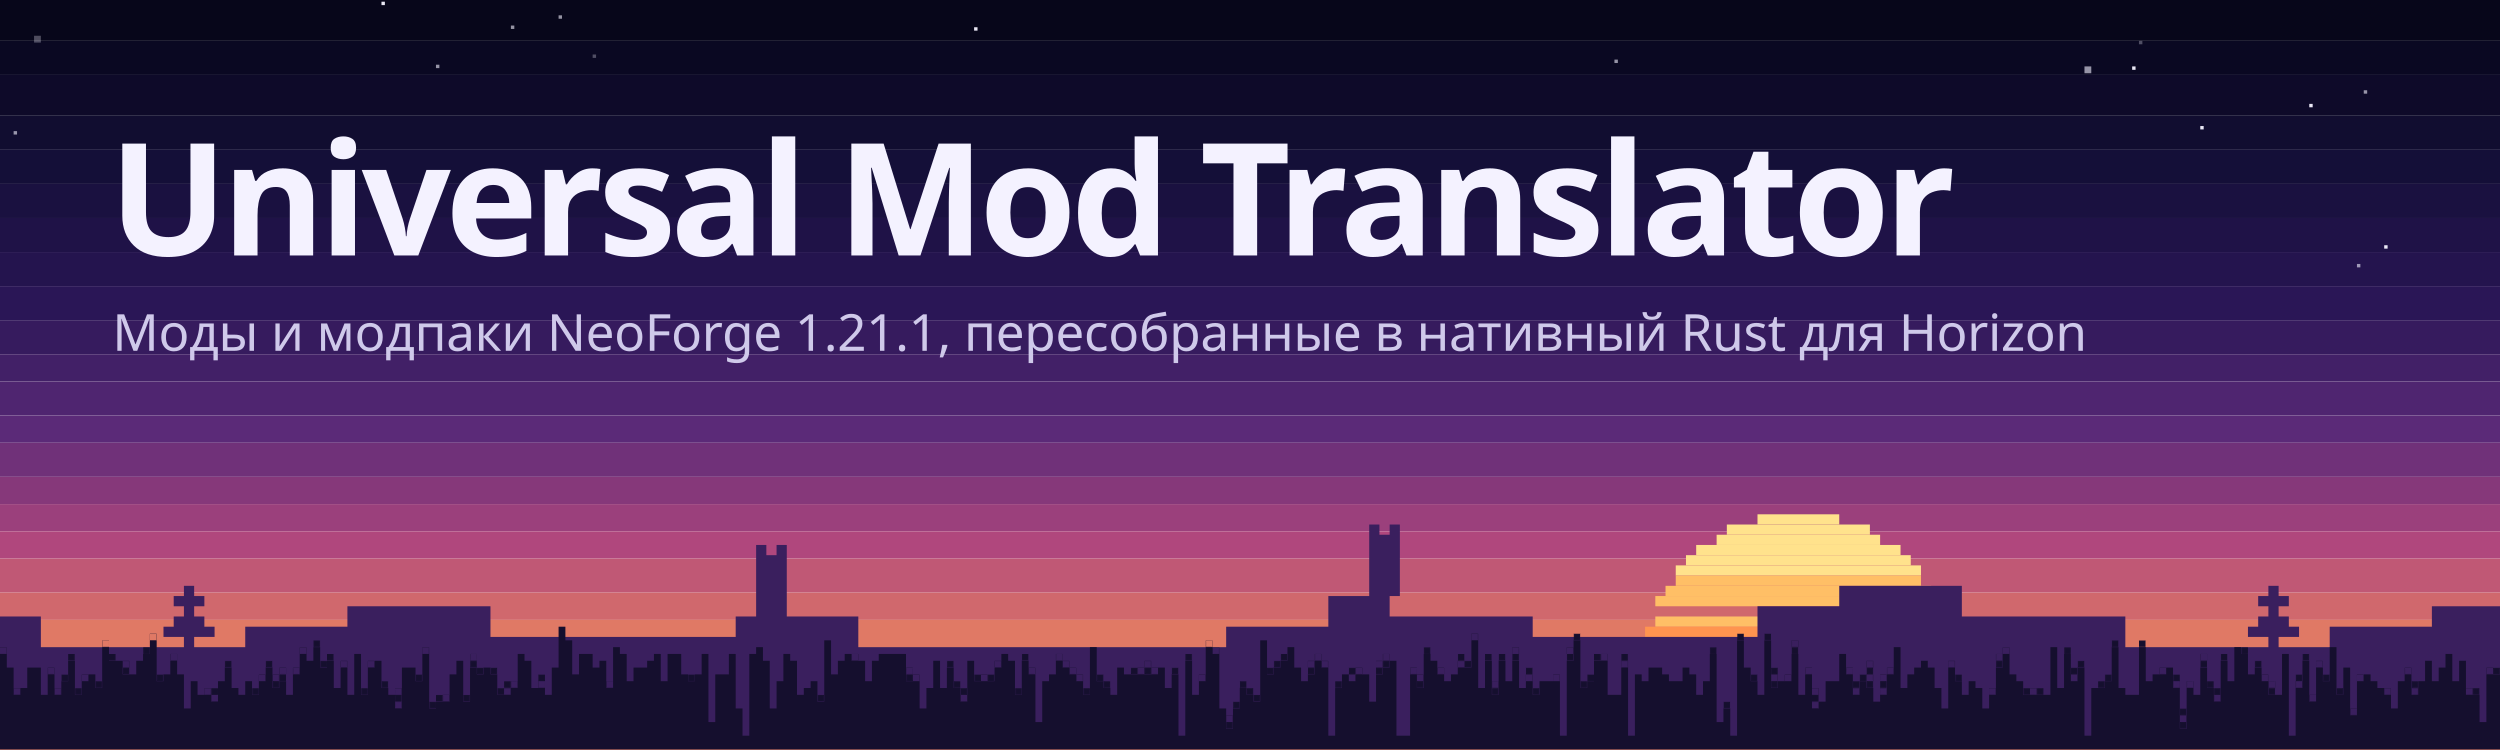
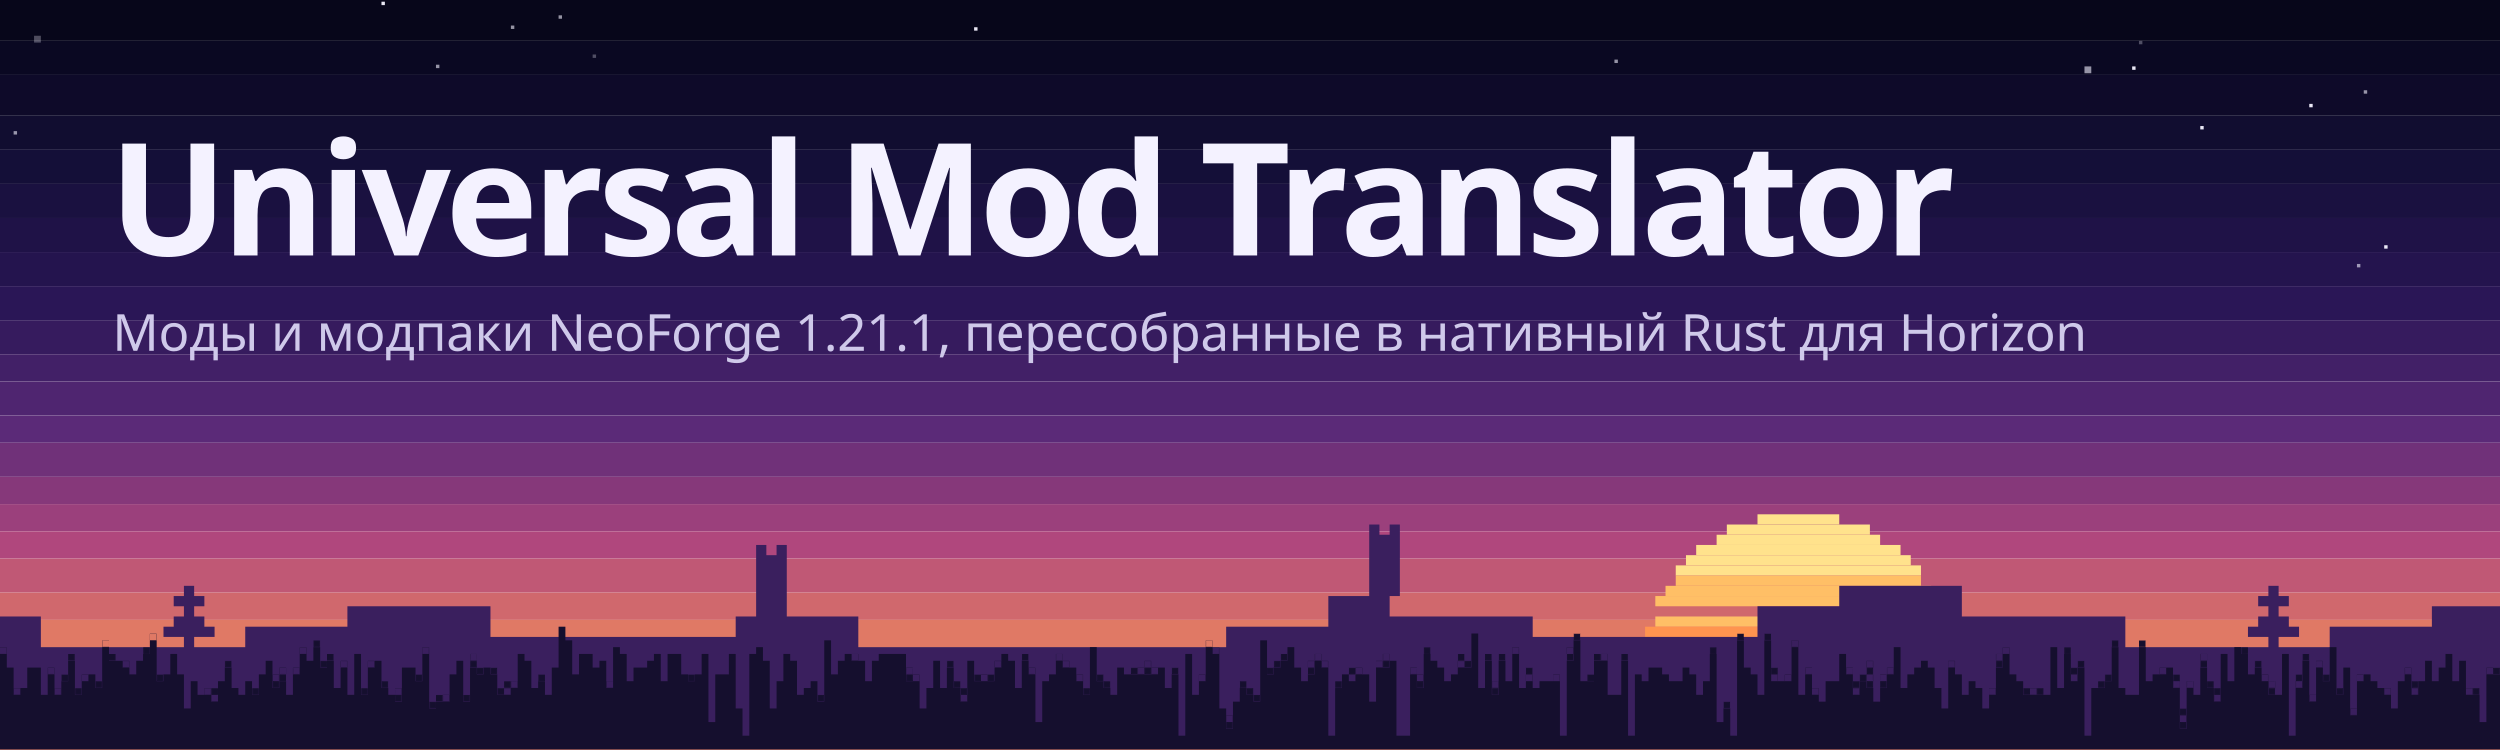
<svg xmlns="http://www.w3.org/2000/svg" viewBox="0 0 1468 440" width="1468" height="440" role="img" aria-labelledby="t d">
  <defs>
    <pattern id="scaffold" width="8" height="8" patternUnits="userSpaceOnUse">
      <rect width="4" height="4" fill="#150f2e" />
      <rect x="4" y="4" width="4" height="4" fill="#150f2e" />
    </pattern>
  </defs>
  <rect x="0" y="0" width="1468" height="24" fill="#07061a" />
  <rect x="0" y="24" width="1468" height="20" fill="#0a0822" />
  <rect x="0" y="44" width="1468" height="24" fill="#0e0a29" />
  <rect x="0" y="68" width="1468" height="20" fill="#110d30" />
  <rect x="0" y="88" width="1468" height="20" fill="#140f38" />
  <rect x="0" y="108" width="1468" height="20" fill="#1a1140" />
  <rect x="0" y="128" width="1468" height="20" fill="#1f1247" />
  <rect x="0" y="148" width="1468" height="20" fill="#24144e" />
  <rect x="0" y="168" width="1468" height="20" fill="#2a1656" />
  <rect x="0" y="188" width="1468" height="20" fill="#361b5e" />
  <rect x="0" y="208" width="1468" height="16" fill="#422067" />
  <rect x="0" y="224" width="1468" height="20" fill="#4f2570" />
  <rect x="0" y="244" width="1468" height="16" fill="#5b2a78" />
  <rect x="0" y="260" width="1468" height="20" fill="#703179" />
  <rect x="0" y="280" width="1468" height="16" fill="#86387a" />
  <rect x="0" y="296" width="1468" height="16" fill="#9b407c" />
  <rect x="0" y="312" width="1468" height="16" fill="#b0477d" />
  <rect x="0" y="328" width="1468" height="20" fill="#c05875" />
  <rect x="0" y="348" width="1468" height="16" fill="#d0686d" />
  <rect x="0" y="364" width="1468" height="16" fill="#e07965" />
  <rect x="0" y="380" width="1468" height="68" fill="#f08a5d" />
  <rect x="8" y="77" width="2" height="2" fill="#f4f2ff" opacity="0.6" />
  <rect x="1252" y="39" width="2" height="2" fill="#f4f2ff" opacity="0.95" />
  <rect x="224" y="1" width="2" height="2" fill="#f4f2ff" opacity="0.95" />
  <rect x="256" y="38" width="2" height="2" fill="#f4f2ff" opacity="0.6" />
  <rect x="1224" y="39" width="4" height="4" fill="#f4f2ff" opacity="0.6" />
  <rect x="300" y="15" width="2" height="2" fill="#f4f2ff" opacity="0.6" />
  <rect x="572" y="16" width="2" height="2" fill="#f4f2ff" opacity="0.95" />
  <rect x="1356" y="61" width="2" height="2" fill="#f4f2ff" opacity="0.95" />
  <rect x="1384" y="155" width="2" height="2" fill="#f4f2ff" opacity="0.6" />
  <rect x="1256" y="24" width="2" height="2" fill="#f4f2ff" opacity="0.3" />
  <rect x="1400" y="144" width="2" height="2" fill="#f4f2ff" opacity="0.95" />
  <rect x="328" y="9" width="2" height="2" fill="#f4f2ff" opacity="0.6" />
  <rect x="348" y="32" width="2" height="2" fill="#f4f2ff" opacity="0.3" />
  <rect x="1292" y="74" width="2" height="2" fill="#f4f2ff" opacity="0.95" />
  <rect x="20" y="21" width="4" height="4" fill="#f4f2ff" opacity="0.3" />
  <rect x="1388" y="53" width="2" height="2" fill="#f4f2ff" opacity="0.6" />
  <rect x="948" y="35" width="2" height="2" fill="#f4f2ff" opacity="0.6" />
  <rect x="1032" y="302" width="48" height="6" fill="#ffe28c" />
  <rect x="1014" y="308" width="84" height="6" fill="#ffe28c" />
  <rect x="1008" y="314" width="96" height="6" fill="#ffe28c" />
  <rect x="996" y="320" width="120" height="6" fill="#ffe28c" />
  <rect x="990" y="326" width="132" height="6" fill="#ffe28c" />
  <rect x="984" y="332" width="144" height="6" fill="#ffe28c" />
  <rect x="984" y="338" width="144" height="6" fill="#ffbf66" />
  <rect x="978" y="344" width="156" height="6" fill="#ffbf66" />
  <rect x="972" y="350" width="168" height="6" fill="#ffbf66" />
  <rect x="972" y="362" width="168" height="6" fill="#ffbf66" />
  <rect x="966" y="368" width="180" height="6" fill="#ff944f" />
  <rect x="966" y="380" width="180" height="6" fill="#ff944f" />
  <rect x="966" y="386" width="180" height="6" fill="#ff944f" />
  <path fill="#3a1f5e" d="M-612 380h108V440h-108ZM-504 368h60V440h-60ZM-444 350h36V440h-36ZM-408 362h84V440h-84ZM-324 374h132V440h-132ZM-192 356h48V440h-48ZM-144 344h72V440h-72ZM-72 362h96V440h-96ZM24 380h120V440h-120ZM144 368h60V440h-60ZM204 356h84V440h-84ZM288 374h144V440h-144ZM432 362h72V440h-72ZM504 380h108V440h-108ZM-420 308h6v6h-6ZM-408 308h6v6h-6ZM-420 314h6v6h-6ZM-414 314h6v6h-6ZM-408 314h6v6h-6ZM-420 320h6v6h-6ZM-414 320h6v6h-6ZM-408 320h6v6h-6ZM-420 326h6v6h-6ZM-414 326h6v6h-6ZM-408 326h6v6h-6ZM-420 332h6v6h-6ZM-414 332h6v6h-6ZM-408 332h6v6h-6ZM-420 338h6v6h-6ZM-414 338h6v6h-6ZM-408 338h6v6h-6ZM-420 344h6v6h-6ZM-414 344h6v6h-6ZM-408 344h6v6h-6ZM108 344h6v6h-6ZM102 350h6v6h-6ZM108 350h6v6h-6ZM114 350h6v6h-6ZM108 356h6v6h-6ZM102 362h6v6h-6ZM108 362h6v6h-6ZM114 362h6v6h-6ZM96 368h6v6h-6ZM102 368h6v6h-6ZM108 368h6v6h-6ZM114 368h6v6h-6ZM120 368h6v6h-6ZM108 374h6v6h-6ZM444 320h6v6h-6ZM456 320h6v6h-6ZM444 326h6v6h-6ZM450 326h6v6h-6ZM456 326h6v6h-6ZM444 332h6v6h-6ZM450 332h6v6h-6ZM456 332h6v6h-6ZM444 338h6v6h-6ZM450 338h6v6h-6ZM456 338h6v6h-6ZM444 344h6v6h-6ZM450 344h6v6h-6ZM456 344h6v6h-6ZM444 350h6v6h-6ZM450 350h6v6h-6ZM456 350h6v6h-6ZM444 356h6v6h-6ZM450 356h6v6h-6ZM456 356h6v6h-6ZM612 380h108V440h-108ZM720 368h60V440h-60ZM780 350h36V440h-36ZM816 362h84V440h-84ZM900 374h132V440h-132ZM1032 356h48V440h-48ZM1080 344h72V440h-72ZM1152 362h96V440h-96ZM1248 380h120V440h-120ZM1368 368h60V440h-60ZM1428 356h84V440h-84ZM1512 374h144V440h-144ZM1656 362h72V440h-72ZM1728 380h108V440h-108ZM804 308h6v6h-6ZM816 308h6v6h-6ZM804 314h6v6h-6ZM810 314h6v6h-6ZM816 314h6v6h-6ZM804 320h6v6h-6ZM810 320h6v6h-6ZM816 320h6v6h-6ZM804 326h6v6h-6ZM810 326h6v6h-6ZM816 326h6v6h-6ZM804 332h6v6h-6ZM810 332h6v6h-6ZM816 332h6v6h-6ZM804 338h6v6h-6ZM810 338h6v6h-6ZM816 338h6v6h-6ZM804 344h6v6h-6ZM810 344h6v6h-6ZM816 344h6v6h-6ZM1332 344h6v6h-6ZM1326 350h6v6h-6ZM1332 350h6v6h-6ZM1338 350h6v6h-6ZM1332 356h6v6h-6ZM1326 362h6v6h-6ZM1332 362h6v6h-6ZM1338 362h6v6h-6ZM1320 368h6v6h-6ZM1326 368h6v6h-6ZM1332 368h6v6h-6ZM1338 368h6v6h-6ZM1344 368h6v6h-6ZM1332 374h6v6h-6ZM1668 320h6v6h-6ZM1680 320h6v6h-6ZM1668 326h6v6h-6ZM1674 326h6v6h-6ZM1680 326h6v6h-6ZM1668 332h6v6h-6ZM1674 332h6v6h-6ZM1680 332h6v6h-6ZM1668 338h6v6h-6ZM1674 338h6v6h-6ZM1680 338h6v6h-6ZM1668 344h6v6h-6ZM1674 344h6v6h-6ZM1680 344h6v6h-6ZM1668 350h6v6h-6ZM1674 350h6v6h-6ZM1680 350h6v6h-6ZM1668 356h6v6h-6ZM1674 356h6v6h-6ZM1680 356h6v6h-6Z" />
-   <path fill="url(#scaffold)" d="M0 380h4v4h-4ZM8 404h4v4h-4ZM28 392h4v4h-4ZM32 404h4v4h-4ZM36 396h4v4h-4ZM40 384h4v4h-4ZM44 404h4v4h-4ZM48 396h4v4h-4ZM56 400h4v4h-4ZM60 376h4v4h-4ZM64 384h4v4h-4ZM72 388h4v8h-4ZM84 380h4v4h-4ZM88 372h4v4h-4ZM92 396h4v4h-4ZM100 384h4v4h-4ZM120 404h4v4h-4ZM124 404h4v8h-4ZM132 388h4v4h-4ZM148 404h4v4h-4ZM152 396h4v4h-4ZM156 388h4v4h-4ZM160 396h4v8h-4ZM164 392h4v8h-4ZM172 392h4v4h-4ZM176 380h4v4h-4ZM184 376h4v4h-4ZM188 388h4v4h-4ZM192 384h4v4h-4ZM200 388h4v4h-4ZM212 404h4v4h-4ZM216 388h4v4h-4ZM224 400h4v4h-4ZM232 404h4v12h-4ZM244 396h4v4h-4ZM248 380h4v4h-4ZM252 412h4v4h-4ZM256 408h4v4h-4ZM260 408h4v4h-4ZM272 408h4v4h-4ZM276 384h4v8h-4ZM280 392h4v4h-4ZM288 392h4v4h-4ZM292 404h4v4h-4ZM296 400h4v8h-4ZM300 400h4v4h-4ZM316 396h4v8h-4ZM356 400h4v4h-4ZM404 396h4v4h-4ZM480 408h4v4h-4ZM500 384h4v4h-4ZM532 392h4v8h-4ZM536 396h4v4h-4ZM556 388h4v4h-4ZM560 400h4v4h-4ZM564 404h4v8h-4ZM572 396h4v4h-4ZM576 396h4v4h-4ZM580 396h4v4h-4ZM584 388h4v4h-4ZM596 404h4v4h-4ZM600 384h4v4h-4ZM604 392h4v4h-4ZM620 384h4v4h-4ZM624 388h4v4h-4ZM628 392h4v4h-4ZM632 396h4v4h-4ZM636 404h4v4h-4ZM644 396h4v4h-4ZM648 400h4v4h-4ZM664 392h4v4h-4ZM668 392h4v4h-4ZM672 388h4v8h-4ZM676 392h4v4h-4ZM688 392h4v4h-4ZM696 384h4v4h-4ZM704 396h4v4h-4ZM708 376h4v4h-4ZM712 380h4v4h-4ZM720 420h4v8h-4ZM724 412h4v4h-4ZM728 400h4v4h-4ZM732 404h4v4h-4ZM736 408h4v4h-4ZM744 392h4v4h-4ZM748 388h4v4h-4ZM752 384h4v4h-4ZM768 388h4v8h-4ZM772 384h4v4h-4ZM776 388h4v4h-4ZM784 400h4v4h-4ZM792 392h4v8h-4ZM796 392h4v4h-4ZM808 388h4v8h-4ZM812 384h4v8h-4ZM828 392h4v4h-4ZM832 396h4v8h-4ZM836 380h4v4h-4ZM844 392h4v4h-4ZM856 384h4v8h-4ZM860 388h4v4h-4ZM864 372h4v4h-4ZM872 384h4v4h-4ZM876 400h4v8h-4ZM880 384h4v4h-4ZM888 380h4v8h-4ZM896 392h4v8h-4ZM900 404h4v4h-4ZM912 396h4v4h-4ZM920 380h4v8h-4ZM924 372h4v4h-4ZM928 400h4v4h-4ZM932 396h4v4h-4ZM936 384h4v4h-4ZM940 384h4v4h-4ZM952 384h4v8h-4ZM1004 380h4v4h-4ZM1012 412h4v4h-4ZM1020 372h4v4h-4ZM1028 396h4v4h-4ZM1036 372h4v4h-4ZM1040 392h4v12h-4ZM1048 396h4v4h-4ZM1052 376h4v8h-4ZM1060 392h4v4h-4ZM1064 404h4v12h-4ZM1084 392h4v4h-4ZM1088 400h4v8h-4ZM1092 396h4v4h-4ZM1096 388h4v16h-4ZM1104 396h4v12h-4ZM1108 392h4v4h-4ZM1144 388h4v4h-4ZM1148 396h4v4h-4ZM1168 404h4v4h-4ZM1172 384h4v8h-4ZM1176 380h4v4h-4ZM1188 404h4v4h-4ZM1192 404h4v4h-4ZM1196 404h4v4h-4ZM1212 380h4v4h-4ZM1216 392h4v8h-4ZM1220 388h4v4h-4ZM1232 400h4v4h-4ZM1236 396h4v4h-4ZM1240 376h4v4h-4ZM1256 376h4v4h-4ZM1268 392h4v4h-4ZM1276 396h4v8h-4ZM1280 416h4v12h-4ZM1284 400h4v4h-4ZM1292 384h4v8h-4ZM1296 400h4v4h-4ZM1300 404h4v8h-4ZM1304 384h4v4h-4ZM1316 380h4v4h-4ZM1324 388h4v4h-4ZM1328 396h4v4h-4ZM1332 400h4v8h-4ZM1348 396h4v8h-4ZM1352 384h4v4h-4ZM1356 408h4v4h-4ZM1360 388h4v4h-4ZM1364 396h4v4h-4ZM1372 404h4v4h-4ZM1380 416h4v4h-4ZM1384 396h4v4h-4ZM1400 404h4v4h-4ZM1412 392h4v4h-4ZM1416 400h4v8h-4ZM1448 404h4v4h-4ZM1452 404h4v4h-4ZM1460 392h4v4h-4ZM1464 392h4v4h-4Z" />
-   <path fill="#150f2e" d="M0 384h4V440h-4ZM4 392h4V440h-4ZM8 408h4V440h-4ZM12 404h4V440h-4ZM16 392h4V440h-4ZM20 392h4V440h-4ZM24 408h4V440h-4ZM28 396h4V440h-4ZM32 408h4V440h-4ZM36 400h4V440h-4ZM40 388h4V440h-4ZM44 408h4V440h-4ZM48 400h4V440h-4ZM52 396h4V440h-4ZM56 404h4V440h-4ZM60 380h4V440h-4ZM64 388h4V440h-4ZM68 388h4V440h-4ZM72 396h4V440h-4ZM76 396h4V440h-4ZM80 388h4V440h-4ZM84 384h4V440h-4ZM88 376h4V440h-4ZM92 400h4V440h-4ZM96 396h4V440h-4ZM100 388h4V440h-4ZM104 396h4V440h-4ZM108 416h4V440h-4ZM112 400h4V440h-4ZM116 408h4V440h-4ZM120 408h4V440h-4ZM124 412h4V440h-4ZM128 400h4V440h-4ZM132 392h4V440h-4ZM136 404h4V440h-4ZM140 408h4V440h-4ZM144 400h4V440h-4ZM148 408h4V440h-4ZM152 400h4V440h-4ZM156 392h4V440h-4ZM160 404h4V440h-4ZM164 400h4V440h-4ZM168 408h4V440h-4ZM172 396h4V440h-4ZM176 384h4V440h-4ZM180 388h4V440h-4ZM184 380h4V440h-4ZM188 392h4V440h-4ZM192 388h4V440h-4ZM196 404h4V440h-4ZM200 392h4V440h-4ZM204 408h4V440h-4ZM208 384h4V440h-4ZM212 408h4V440h-4ZM216 392h4V440h-4ZM220 388h4V440h-4ZM224 404h4V440h-4ZM228 408h4V440h-4ZM232 416h4V440h-4ZM236 392h4V440h-4ZM240 392h4V440h-4ZM244 400h4V440h-4ZM248 384h4V440h-4ZM252 416h4V440h-4ZM256 412h4V440h-4ZM260 412h4V440h-4ZM264 396h4V440h-4ZM268 388h4V440h-4ZM272 412h4V440h-4ZM276 392h4V440h-4ZM280 396h4V440h-4ZM284 392h4V440h-4ZM288 396h4V440h-4ZM292 408h4V440h-4ZM296 408h4V440h-4ZM300 404h4V440h-4ZM304 384h4V440h-4ZM308 388h4V440h-4ZM312 404h4V440h-4ZM316 404h4V440h-4ZM320 408h4V440h-4ZM324 392h4V440h-4ZM328 368h4V440h-4ZM332 376h4V440h-4ZM336 396h4V440h-4ZM340 384h4V440h-4ZM344 384h4V440h-4ZM348 392h4V440h-4ZM352 388h4V440h-4ZM356 404h4V440h-4ZM360 380h4V440h-4ZM364 384h4V440h-4ZM368 400h4V440h-4ZM372 392h4V440h-4ZM376 392h4V440h-4ZM380 388h4V440h-4ZM384 384h4V440h-4ZM388 400h4V440h-4ZM392 384h4V440h-4ZM396 384h4V440h-4ZM400 396h4V440h-4ZM404 400h4V440h-4ZM408 396h4V440h-4ZM412 384h4V440h-4ZM416 424h4V440h-4ZM420 396h4V440h-4ZM424 396h4V440h-4ZM428 384h4V440h-4ZM432 416h4V440h-4ZM436 432h4V440h-4ZM440 384h4V440h-4ZM444 380h4V440h-4ZM448 388h4V440h-4ZM452 416h4V440h-4ZM456 400h4V440h-4ZM460 384h4V440h-4ZM464 388h4V440h-4ZM468 408h4V440h-4ZM472 404h4V440h-4ZM476 400h4V440h-4ZM480 412h4V440h-4ZM484 376h4V440h-4ZM488 396h4V440h-4ZM492 388h4V440h-4ZM496 384h4V440h-4ZM500 388h4V440h-4ZM504 388h4V440h-4ZM508 400h4V440h-4ZM512 388h4V440h-4ZM516 384h4V440h-4ZM520 384h4V440h-4ZM524 384h4V440h-4ZM528 384h4V440h-4ZM532 400h4V440h-4ZM536 400h4V440h-4ZM540 416h4V440h-4ZM544 404h4V440h-4ZM548 388h4V440h-4ZM552 404h4V440h-4ZM556 392h4V440h-4ZM560 404h4V440h-4ZM564 412h4V440h-4ZM568 388h4V440h-4ZM572 400h4V440h-4ZM576 400h4V440h-4ZM580 400h4V440h-4ZM584 392h4V440h-4ZM588 384h4V440h-4ZM592 388h4V440h-4ZM596 408h4V440h-4ZM600 388h4V440h-4ZM604 396h4V440h-4ZM608 424h4V440h-4ZM612 400h4V440h-4ZM616 396h4V440h-4ZM620 388h4V440h-4ZM624 392h4V440h-4ZM628 396h4V440h-4ZM632 400h4V440h-4ZM636 408h4V440h-4ZM640 380h4V440h-4ZM644 400h4V440h-4ZM648 404h4V440h-4ZM652 408h4V440h-4ZM656 392h4V440h-4ZM660 396h4V440h-4ZM664 396h4V440h-4ZM668 396h4V440h-4ZM672 396h4V440h-4ZM676 396h4V440h-4ZM680 392h4V440h-4ZM684 404h4V440h-4ZM688 396h4V440h-4ZM692 432h4V440h-4ZM696 388h4V440h-4ZM700 408h4V440h-4ZM704 400h4V440h-4ZM708 380h4V440h-4ZM712 384h4V440h-4ZM716 416h4V440h-4ZM720 428h4V440h-4ZM724 416h4V440h-4ZM728 404h4V440h-4ZM732 408h4V440h-4ZM736 412h4V440h-4ZM740 376h4V440h-4ZM744 396h4V440h-4ZM748 392h4V440h-4ZM752 388h4V440h-4ZM756 380h4V440h-4ZM760 392h4V440h-4ZM764 400h4V440h-4ZM768 396h4V440h-4ZM772 388h4V440h-4ZM776 392h4V440h-4ZM780 432h4V440h-4ZM784 404h4V440h-4ZM788 396h4V440h-4ZM792 400h4V440h-4ZM796 396h4V440h-4ZM800 396h4V440h-4ZM804 412h4V440h-4ZM808 396h4V440h-4ZM812 392h4V440h-4ZM816 388h4V440h-4ZM820 432h4V440h-4ZM824 432h4V440h-4ZM828 396h4V440h-4ZM832 404h4V440h-4ZM836 384h4V440h-4ZM840 388h4V440h-4ZM844 396h4V440h-4ZM848 400h4V440h-4ZM852 396h4V440h-4ZM856 392h4V440h-4ZM860 392h4V440h-4ZM864 376h4V440h-4ZM868 404h4V440h-4ZM872 388h4V440h-4ZM876 408h4V440h-4ZM880 388h4V440h-4ZM884 400h4V440h-4ZM888 388h4V440h-4ZM892 404h4V440h-4ZM896 400h4V440h-4ZM900 408h4V440h-4ZM904 400h4V440h-4ZM908 400h4V440h-4ZM912 400h4V440h-4ZM916 432h4V440h-4ZM920 388h4V440h-4ZM924 376h4V440h-4ZM928 404h4V440h-4ZM932 400h4V440h-4ZM936 388h4V440h-4ZM940 388h4V440h-4ZM944 408h4V440h-4ZM948 408h4V440h-4ZM952 392h4V440h-4ZM956 432h4V440h-4ZM960 396h4V440h-4ZM964 400h4V440h-4ZM968 392h4V440h-4ZM972 392h4V440h-4ZM976 396h4V440h-4ZM980 400h4V440h-4ZM984 400h4V440h-4ZM988 392h4V440h-4ZM992 396h4V440h-4ZM996 408h4V440h-4ZM1000 400h4V440h-4ZM1004 384h4V440h-4ZM1008 424h4V440h-4ZM1012 416h4V440h-4ZM1016 432h4V440h-4ZM1020 376h4V440h-4ZM1024 392h4V440h-4ZM1028 400h4V440h-4ZM1032 408h4V440h-4ZM1036 376h4V440h-4ZM1040 404h4V440h-4ZM1044 400h4V440h-4ZM1048 400h4V440h-4ZM1052 384h4V440h-4ZM1056 408h4V440h-4ZM1060 396h4V440h-4ZM1064 416h4V440h-4ZM1068 412h4V440h-4ZM1072 400h4V440h-4ZM1076 400h4V440h-4ZM1080 384h4V440h-4ZM1084 396h4V440h-4ZM1088 408h4V440h-4ZM1092 400h4V440h-4ZM1096 404h4V440h-4ZM1100 412h4V440h-4ZM1104 408h4V440h-4ZM1108 396h4V440h-4ZM1112 380h4V440h-4ZM1116 404h4V440h-4ZM1120 396h4V440h-4ZM1124 392h4V440h-4ZM1128 388h4V440h-4ZM1132 392h4V440h-4ZM1136 404h4V440h-4ZM1140 416h4V440h-4ZM1144 392h4V440h-4ZM1148 400h4V440h-4ZM1152 408h4V440h-4ZM1156 400h4V440h-4ZM1160 404h4V440h-4ZM1164 416h4V440h-4ZM1168 408h4V440h-4ZM1172 392h4V440h-4ZM1176 384h4V440h-4ZM1180 396h4V440h-4ZM1184 400h4V440h-4ZM1188 408h4V440h-4ZM1192 408h4V440h-4ZM1196 408h4V440h-4ZM1200 408h4V440h-4ZM1204 380h4V440h-4ZM1208 404h4V440h-4ZM1212 384h4V440h-4ZM1216 400h4V440h-4ZM1220 392h4V440h-4ZM1224 432h4V440h-4ZM1228 404h4V440h-4ZM1232 404h4V440h-4ZM1236 400h4V440h-4ZM1240 380h4V440h-4ZM1244 404h4V440h-4ZM1248 408h4V440h-4ZM1252 408h4V440h-4ZM1256 380h4V440h-4ZM1260 400h4V440h-4ZM1264 396h4V440h-4ZM1268 396h4V440h-4ZM1272 392h4V440h-4ZM1276 404h4V440h-4ZM1280 428h4V440h-4ZM1284 404h4V440h-4ZM1288 408h4V440h-4ZM1292 392h4V440h-4ZM1296 404h4V440h-4ZM1300 412h4V440h-4ZM1304 388h4V440h-4ZM1308 400h4V440h-4ZM1312 380h4V440h-4ZM1316 384h4V440h-4ZM1320 396h4V440h-4ZM1324 392h4V440h-4ZM1328 400h4V440h-4ZM1332 408h4V440h-4ZM1336 408h4V440h-4ZM1340 384h4V440h-4ZM1344 432h4V440h-4ZM1348 404h4V440h-4ZM1352 388h4V440h-4ZM1356 412h4V440h-4ZM1360 392h4V440h-4ZM1364 400h4V440h-4ZM1368 380h4V440h-4ZM1372 408h4V440h-4ZM1376 392h4V440h-4ZM1380 420h4V440h-4ZM1384 400h4V440h-4ZM1388 396h4V440h-4ZM1392 400h4V440h-4ZM1396 404h4V440h-4ZM1400 408h4V440h-4ZM1404 416h4V440h-4ZM1408 400h4V440h-4ZM1412 396h4V440h-4ZM1416 408h4V440h-4ZM1420 400h4V440h-4ZM1424 388h4V440h-4ZM1428 400h4V440h-4ZM1432 392h4V440h-4ZM1436 384h4V440h-4ZM1440 400h4V440h-4ZM1444 388h4V440h-4ZM1448 408h4V440h-4ZM1452 408h4V440h-4ZM1456 424h4V440h-4ZM1460 396h4V440h-4ZM1464 396h4V440h-4Z" />
+   <path fill="url(#scaffold)" d="M0 380h4v4h-4ZM8 404h4v4h-4ZM28 392h4v4h-4ZM32 404h4v4h-4ZM36 396h4v4h-4ZM40 384h4v4h-4ZM44 404h4v4h-4ZM48 396h4v4h-4ZM56 400h4v4h-4ZM60 376h4v4h-4ZM64 384h4v4h-4ZM72 388h4v4h-4ZM84 380h4v4h-4ZM88 372h4v4h-4ZM92 396h4v4h-4ZM120 404h4v4h-4ZM124 404h4v8h-4ZM132 388h4v4h-4ZM148 404h4v4h-4ZM160 396h4v8h-4ZM164 392h4v8h-4ZM172 392h4v4h-4ZM176 380h4v4h-4ZM184 376h4v4h-4ZM188 388h4v4h-4ZM192 384h4v4h-4ZM200 388h4v4h-4ZM212 404h4v4h-4ZM216 388h4v4h-4ZM224 400h4v4h-4ZM232 404h4v8h-4ZM244 396h4v4h-4ZM248 380h4v4h-4ZM252 412h4v4h-4ZM256 408h4v4h-4ZM260 408h4v4h-4ZM272 408h4v4h-4ZM276 384h4v8h-4ZM280 392h4v4h-4ZM288 392h4v4h-4ZM292 404h4v4h-4ZM296 400h4v8h-4ZM300 400h4v4h-4ZM316 396h4v4h-4ZM356 400h4v4h-4ZM404 396h4v4h-4ZM480 408h4v4h-4ZM500 384h4v4h-4ZM532 392h4v8h-4ZM536 396h4v4h-4ZM556 388h4v4h-4ZM560 400h4v4h-4ZM564 404h4v8h-4ZM572 396h4v4h-4ZM576 396h4v4h-4ZM580 396h4v4h-4ZM584 388h4v4h-4ZM600 384h4v4h-4ZM604 392h4v4h-4ZM620 384h4v4h-4ZM624 388h4v4h-4ZM632 396h4v4h-4ZM636 404h4v4h-4ZM644 396h4v4h-4ZM648 400h4v4h-4ZM664 392h4v4h-4ZM668 392h4v4h-4ZM672 388h4v8h-4ZM676 392h4v4h-4ZM688 392h4v4h-4ZM704 396h4v4h-4ZM708 376h4v4h-4ZM712 380h4v4h-4ZM720 420h4v8h-4ZM728 400h4v4h-4ZM732 404h4v4h-4ZM736 408h4v4h-4ZM744 392h4v4h-4ZM748 388h4v4h-4ZM752 384h4v4h-4ZM768 388h4v8h-4ZM772 384h4v4h-4ZM776 388h4v4h-4ZM784 400h4v4h-4ZM792 392h4v8h-4ZM796 392h4v4h-4ZM808 388h4v4h-4ZM812 384h4v8h-4ZM828 392h4v4h-4ZM832 396h4v8h-4ZM836 380h4v4h-4ZM856 384h4v8h-4ZM860 388h4v4h-4ZM872 384h4v4h-4ZM876 400h4v8h-4ZM880 384h4v4h-4ZM888 380h4v4h-4ZM896 392h4v8h-4ZM912 396h4v4h-4ZM920 380h4v8h-4ZM924 372h4v4h-4ZM932 396h4v4h-4ZM936 384h4v4h-4ZM940 384h4v4h-4ZM952 384h4v4h-4ZM1004 380h4v4h-4ZM1012 412h4v4h-4ZM1020 372h4v4h-4ZM1036 372h4v4h-4ZM1040 392h4v8h-4ZM1048 396h4v4h-4ZM1052 376h4v4h-4ZM1060 392h4v4h-4ZM1064 404h4v4h-4ZM1084 392h4v4h-4ZM1088 400h4v8h-4ZM1092 396h4v4h-4ZM1096 388h4v16h-4ZM1104 396h4v8h-4ZM1108 392h4v4h-4ZM1144 388h4v4h-4ZM1168 404h4v4h-4ZM1172 384h4v8h-4ZM1176 380h4v4h-4ZM1188 404h4v4h-4ZM1192 404h4v4h-4ZM1196 404h4v4h-4ZM1212 380h4v4h-4ZM1216 392h4v8h-4ZM1220 388h4v4h-4ZM1232 400h4v4h-4ZM1236 396h4v4h-4ZM1240 376h4v4h-4ZM1256 376h4v4h-4ZM1268 392h4v4h-4ZM1276 396h4v8h-4ZM1280 416h4v12h-4ZM1284 400h4v4h-4ZM1292 384h4v8h-4ZM1296 400h4v4h-4ZM1300 404h4v8h-4ZM1316 380h4v4h-4ZM1324 388h4v4h-4ZM1328 396h4v4h-4ZM1332 400h4v8h-4ZM1348 396h4v8h-4ZM1352 384h4v4h-4ZM1356 408h4v4h-4ZM1360 388h4v4h-4ZM1364 396h4v4h-4ZM1372 404h4v4h-4ZM1380 416h4v4h-4ZM1384 396h4v4h-4ZM1400 404h4v4h-4ZM1412 392h4v4h-4ZM1416 400h4v8h-4ZM1448 404h4v4h-4ZM1452 404h4v4h-4ZM1460 392h4v4h-4ZM1464 392h4v4h-4Z" />
+   <path fill="#150f2e" d="M0 384h4V440h-4ZM4 392h4V440h-4ZM8 408h4V440h-4ZM12 404h4V440h-4ZM16 392h4V440h-4ZM20 392h4V440h-4ZM24 408h4V440h-4ZM28 396h4V440h-4ZM32 408h4V440h-4ZM36 400h4V440h-4ZM40 388h4V440h-4ZM44 408h4V440h-4ZM48 400h4V440h-4ZM52 396h4V440h-4ZM56 404h4V440h-4ZM60 380h4V440h-4ZM64 388h4V440h-4ZM68 388h4V440h-4ZM72 392h4V440h-4ZM76 396h4V440h-4ZM80 388h4V440h-4ZM84 384h4V440h-4ZM88 376h4V440h-4ZM92 400h4V440h-4ZM96 396h4V440h-4ZM100 384h4V440h-4ZM104 396h4V440h-4ZM108 416h4V440h-4ZM112 400h4V440h-4ZM116 408h4V440h-4ZM120 408h4V440h-4ZM124 412h4V440h-4ZM128 400h4V440h-4ZM132 392h4V440h-4ZM136 404h4V440h-4ZM140 408h4V440h-4ZM144 400h4V440h-4ZM148 408h4V440h-4ZM152 396h4V440h-4ZM156 388h4V440h-4ZM160 404h4V440h-4ZM164 400h4V440h-4ZM168 408h4V440h-4ZM172 396h4V440h-4ZM176 384h4V440h-4ZM180 388h4V440h-4ZM184 380h4V440h-4ZM188 392h4V440h-4ZM192 388h4V440h-4ZM196 404h4V440h-4ZM200 392h4V440h-4ZM204 408h4V440h-4ZM208 384h4V440h-4ZM212 408h4V440h-4ZM216 392h4V440h-4ZM220 388h4V440h-4ZM224 404h4V440h-4ZM228 408h4V440h-4ZM232 412h4V440h-4ZM236 392h4V440h-4ZM240 392h4V440h-4ZM244 400h4V440h-4ZM248 384h4V440h-4ZM252 416h4V440h-4ZM256 412h4V440h-4ZM260 412h4V440h-4ZM264 396h4V440h-4ZM268 388h4V440h-4ZM272 412h4V440h-4ZM276 392h4V440h-4ZM280 396h4V440h-4ZM284 392h4V440h-4ZM288 396h4V440h-4ZM292 408h4V440h-4ZM296 408h4V440h-4ZM300 404h4V440h-4ZM304 384h4V440h-4ZM308 388h4V440h-4ZM312 404h4V440h-4ZM316 400h4V440h-4ZM320 408h4V440h-4ZM324 392h4V440h-4ZM328 368h4V440h-4ZM332 376h4V440h-4ZM336 396h4V440h-4ZM340 384h4V440h-4ZM344 384h4V440h-4ZM348 392h4V440h-4ZM352 388h4V440h-4ZM356 404h4V440h-4ZM360 380h4V440h-4ZM364 384h4V440h-4ZM368 400h4V440h-4ZM372 392h4V440h-4ZM376 392h4V440h-4ZM380 388h4V440h-4ZM384 384h4V440h-4ZM388 400h4V440h-4ZM392 384h4V440h-4ZM396 384h4V440h-4ZM400 396h4V440h-4ZM404 400h4V440h-4ZM408 396h4V440h-4ZM412 384h4V440h-4ZM416 424h4V440h-4ZM420 396h4V440h-4ZM424 396h4V440h-4ZM428 384h4V440h-4ZM432 416h4V440h-4ZM436 432h4V440h-4ZM440 384h4V440h-4ZM444 380h4V440h-4ZM448 388h4V440h-4ZM452 416h4V440h-4ZM456 400h4V440h-4ZM460 384h4V440h-4ZM464 388h4V440h-4ZM468 408h4V440h-4ZM472 404h4V440h-4ZM476 400h4V440h-4ZM480 412h4V440h-4ZM484 376h4V440h-4ZM488 396h4V440h-4ZM492 388h4V440h-4ZM496 384h4V440h-4ZM500 388h4V440h-4ZM504 388h4V440h-4ZM508 400h4V440h-4ZM512 388h4V440h-4ZM516 384h4V440h-4ZM520 384h4V440h-4ZM524 384h4V440h-4ZM528 384h4V440h-4ZM532 400h4V440h-4ZM536 400h4V440h-4ZM540 416h4V440h-4ZM544 404h4V440h-4ZM548 388h4V440h-4ZM552 404h4V440h-4ZM556 392h4V440h-4ZM560 404h4V440h-4ZM564 412h4V440h-4ZM568 388h4V440h-4ZM572 400h4V440h-4ZM576 400h4V440h-4ZM580 400h4V440h-4ZM584 392h4V440h-4ZM588 384h4V440h-4ZM592 388h4V440h-4ZM596 404h4V440h-4ZM600 388h4V440h-4ZM604 396h4V440h-4ZM608 424h4V440h-4ZM612 400h4V440h-4ZM616 396h4V440h-4ZM620 388h4V440h-4ZM624 392h4V440h-4ZM628 392h4V440h-4ZM632 400h4V440h-4ZM636 408h4V440h-4ZM640 380h4V440h-4ZM644 400h4V440h-4ZM648 404h4V440h-4ZM652 408h4V440h-4ZM656 392h4V440h-4ZM660 396h4V440h-4ZM664 396h4V440h-4ZM668 396h4V440h-4ZM672 396h4V440h-4ZM676 396h4V440h-4ZM680 392h4V440h-4ZM684 404h4V440h-4ZM688 396h4V440h-4ZM692 432h4V440h-4ZM696 384h4V440h-4ZM700 408h4V440h-4ZM704 400h4V440h-4ZM708 380h4V440h-4ZM712 384h4V440h-4ZM716 416h4V440h-4ZM720 428h4V440h-4ZM724 412h4V440h-4ZM728 404h4V440h-4ZM732 408h4V440h-4ZM736 412h4V440h-4ZM740 376h4V440h-4ZM744 396h4V440h-4ZM748 392h4V440h-4ZM752 388h4V440h-4ZM756 380h4V440h-4ZM760 392h4V440h-4ZM764 400h4V440h-4ZM768 396h4V440h-4ZM772 388h4V440h-4ZM776 392h4V440h-4ZM780 432h4V440h-4ZM784 404h4V440h-4ZM788 396h4V440h-4ZM792 400h4V440h-4ZM796 396h4V440h-4ZM800 396h4V440h-4ZM804 412h4V440h-4ZM808 392h4V440h-4ZM812 392h4V440h-4ZM816 388h4V440h-4ZM820 432h4V440h-4ZM824 432h4V440h-4ZM828 396h4V440h-4ZM832 404h4V440h-4ZM836 384h4V440h-4ZM840 388h4V440h-4ZM844 392h4V440h-4ZM848 400h4V440h-4ZM852 396h4V440h-4ZM856 392h4V440h-4ZM860 392h4V440h-4ZM864 372h4V440h-4ZM868 404h4V440h-4ZM872 388h4V440h-4ZM876 408h4V440h-4ZM880 388h4V440h-4ZM884 400h4V440h-4ZM888 384h4V440h-4ZM892 404h4V440h-4ZM896 400h4V440h-4ZM900 404h4V440h-4ZM904 400h4V440h-4ZM908 400h4V440h-4ZM912 400h4V440h-4ZM916 432h4V440h-4ZM920 388h4V440h-4ZM924 376h4V440h-4ZM928 400h4V440h-4ZM932 400h4V440h-4ZM936 388h4V440h-4ZM940 388h4V440h-4ZM944 408h4V440h-4ZM948 408h4V440h-4ZM952 388h4V440h-4ZM956 432h4V440h-4ZM960 396h4V440h-4ZM964 400h4V440h-4ZM968 392h4V440h-4ZM972 392h4V440h-4ZM976 396h4V440h-4ZM980 400h4V440h-4ZM984 400h4V440h-4ZM988 392h4V440h-4ZM992 396h4V440h-4ZM996 408h4V440h-4ZM1000 400h4V440h-4ZM1004 384h4V440h-4ZM1008 424h4V440h-4ZM1012 416h4V440h-4ZM1016 432h4V440h-4ZM1020 376h4V440h-4ZM1024 392h4V440h-4ZM1028 396h4V440h-4ZM1032 408h4V440h-4ZM1036 376h4V440h-4ZM1040 400h4V440h-4ZM1044 400h4V440h-4ZM1048 400h4V440h-4ZM1052 380h4V440h-4ZM1056 408h4V440h-4ZM1060 396h4V440h-4ZM1064 408h4V440h-4ZM1068 412h4V440h-4ZM1072 400h4V440h-4ZM1076 400h4V440h-4ZM1080 384h4V440h-4ZM1084 396h4V440h-4ZM1088 408h4V440h-4ZM1092 400h4V440h-4ZM1096 404h4V440h-4ZM1100 412h4V440h-4ZM1104 404h4V440h-4ZM1108 396h4V440h-4ZM1112 380h4V440h-4ZM1116 404h4V440h-4ZM1120 396h4V440h-4ZM1124 392h4V440h-4ZM1128 388h4V440h-4ZM1132 392h4V440h-4ZM1136 404h4V440h-4ZM1140 416h4V440h-4ZM1144 392h4V440h-4ZM1148 396h4V440h-4ZM1152 408h4V440h-4ZM1156 400h4V440h-4ZM1160 404h4V440h-4ZM1164 416h4V440h-4ZM1168 408h4V440h-4ZM1172 392h4V440h-4ZM1176 384h4V440h-4ZM1180 396h4V440h-4ZM1184 400h4V440h-4ZM1188 408h4V440h-4ZM1192 408h4V440h-4ZM1196 408h4V440h-4ZM1200 408h4V440h-4ZM1204 380h4V440h-4ZM1208 404h4V440h-4ZM1212 384h4V440h-4ZM1216 400h4V440h-4ZM1220 392h4V440h-4ZM1224 432h4V440h-4ZM1228 404h4V440h-4ZM1232 404h4V440h-4ZM1236 400h4V440h-4ZM1240 380h4V440h-4ZM1244 404h4V440h-4ZM1248 408h4V440h-4ZM1252 408h4V440h-4ZM1256 380h4V440h-4ZM1260 400h4V440h-4ZM1264 396h4V440h-4ZM1268 396h4V440h-4ZM1272 392h4V440h-4ZM1276 404h4V440h-4ZM1280 428h4V440h-4ZM1284 404h4V440h-4ZM1288 408h4V440h-4ZM1292 392h4V440h-4ZM1296 404h4V440h-4ZM1300 412h4V440h-4ZM1304 384h4V440h-4ZM1308 400h4V440h-4ZM1312 380h4V440h-4ZM1316 384h4V440h-4ZM1320 396h4V440h-4ZM1324 392h4V440h-4ZM1328 400h4V440h-4ZM1332 408h4V440h-4ZM1336 408h4V440h-4ZM1340 384h4V440h-4ZM1344 432h4V440h-4ZM1348 404h4V440h-4ZM1352 388h4V440h-4ZM1356 412h4V440h-4ZM1360 392h4V440h-4ZM1364 400h4V440h-4ZM1368 380h4V440h-4ZM1372 408h4V440h-4ZM1376 392h4V440h-4ZM1380 420h4V440h-4ZM1384 400h4V440h-4ZM1388 396h4V440h-4ZM1392 400h4V440h-4ZM1396 404h4V440h-4ZM1400 408h4V440h-4ZM1404 416h4V440h-4ZM1408 400h4V440h-4ZM1412 396h4V440h-4ZM1416 408h4V440h-4ZM1420 400h4V440h-4ZM1424 388h4V440h-4ZM1428 400h4V440h-4ZM1432 392h4V440h-4ZM1436 384h4V440h-4ZM1440 400h4V440h-4ZM1444 388h4V440h-4ZM1448 408h4V440h-4ZM1452 408h4V440h-4ZM1456 424h4V440h-4ZM1460 396h4V440h-4ZM1464 396h4V440h-4Z" />
  <text x="64.0" y="150.0" font-family="'HZ Bricolage Display', sans-serif" font-weight="700" font-size="92" fill="#f4f2ff" letter-spacing="-3.22">Universal Mod Translator</text>
  <text x="66.0" y="206.0" font-family="'HZ Bricolage', sans-serif" font-weight="500" font-size="30" fill="#cfc9ea" letter-spacing="-0.15">Моды и модпаки NeoForge 1.21.1, пересобранные в нативный Rust для Horizon</text>
</svg>
